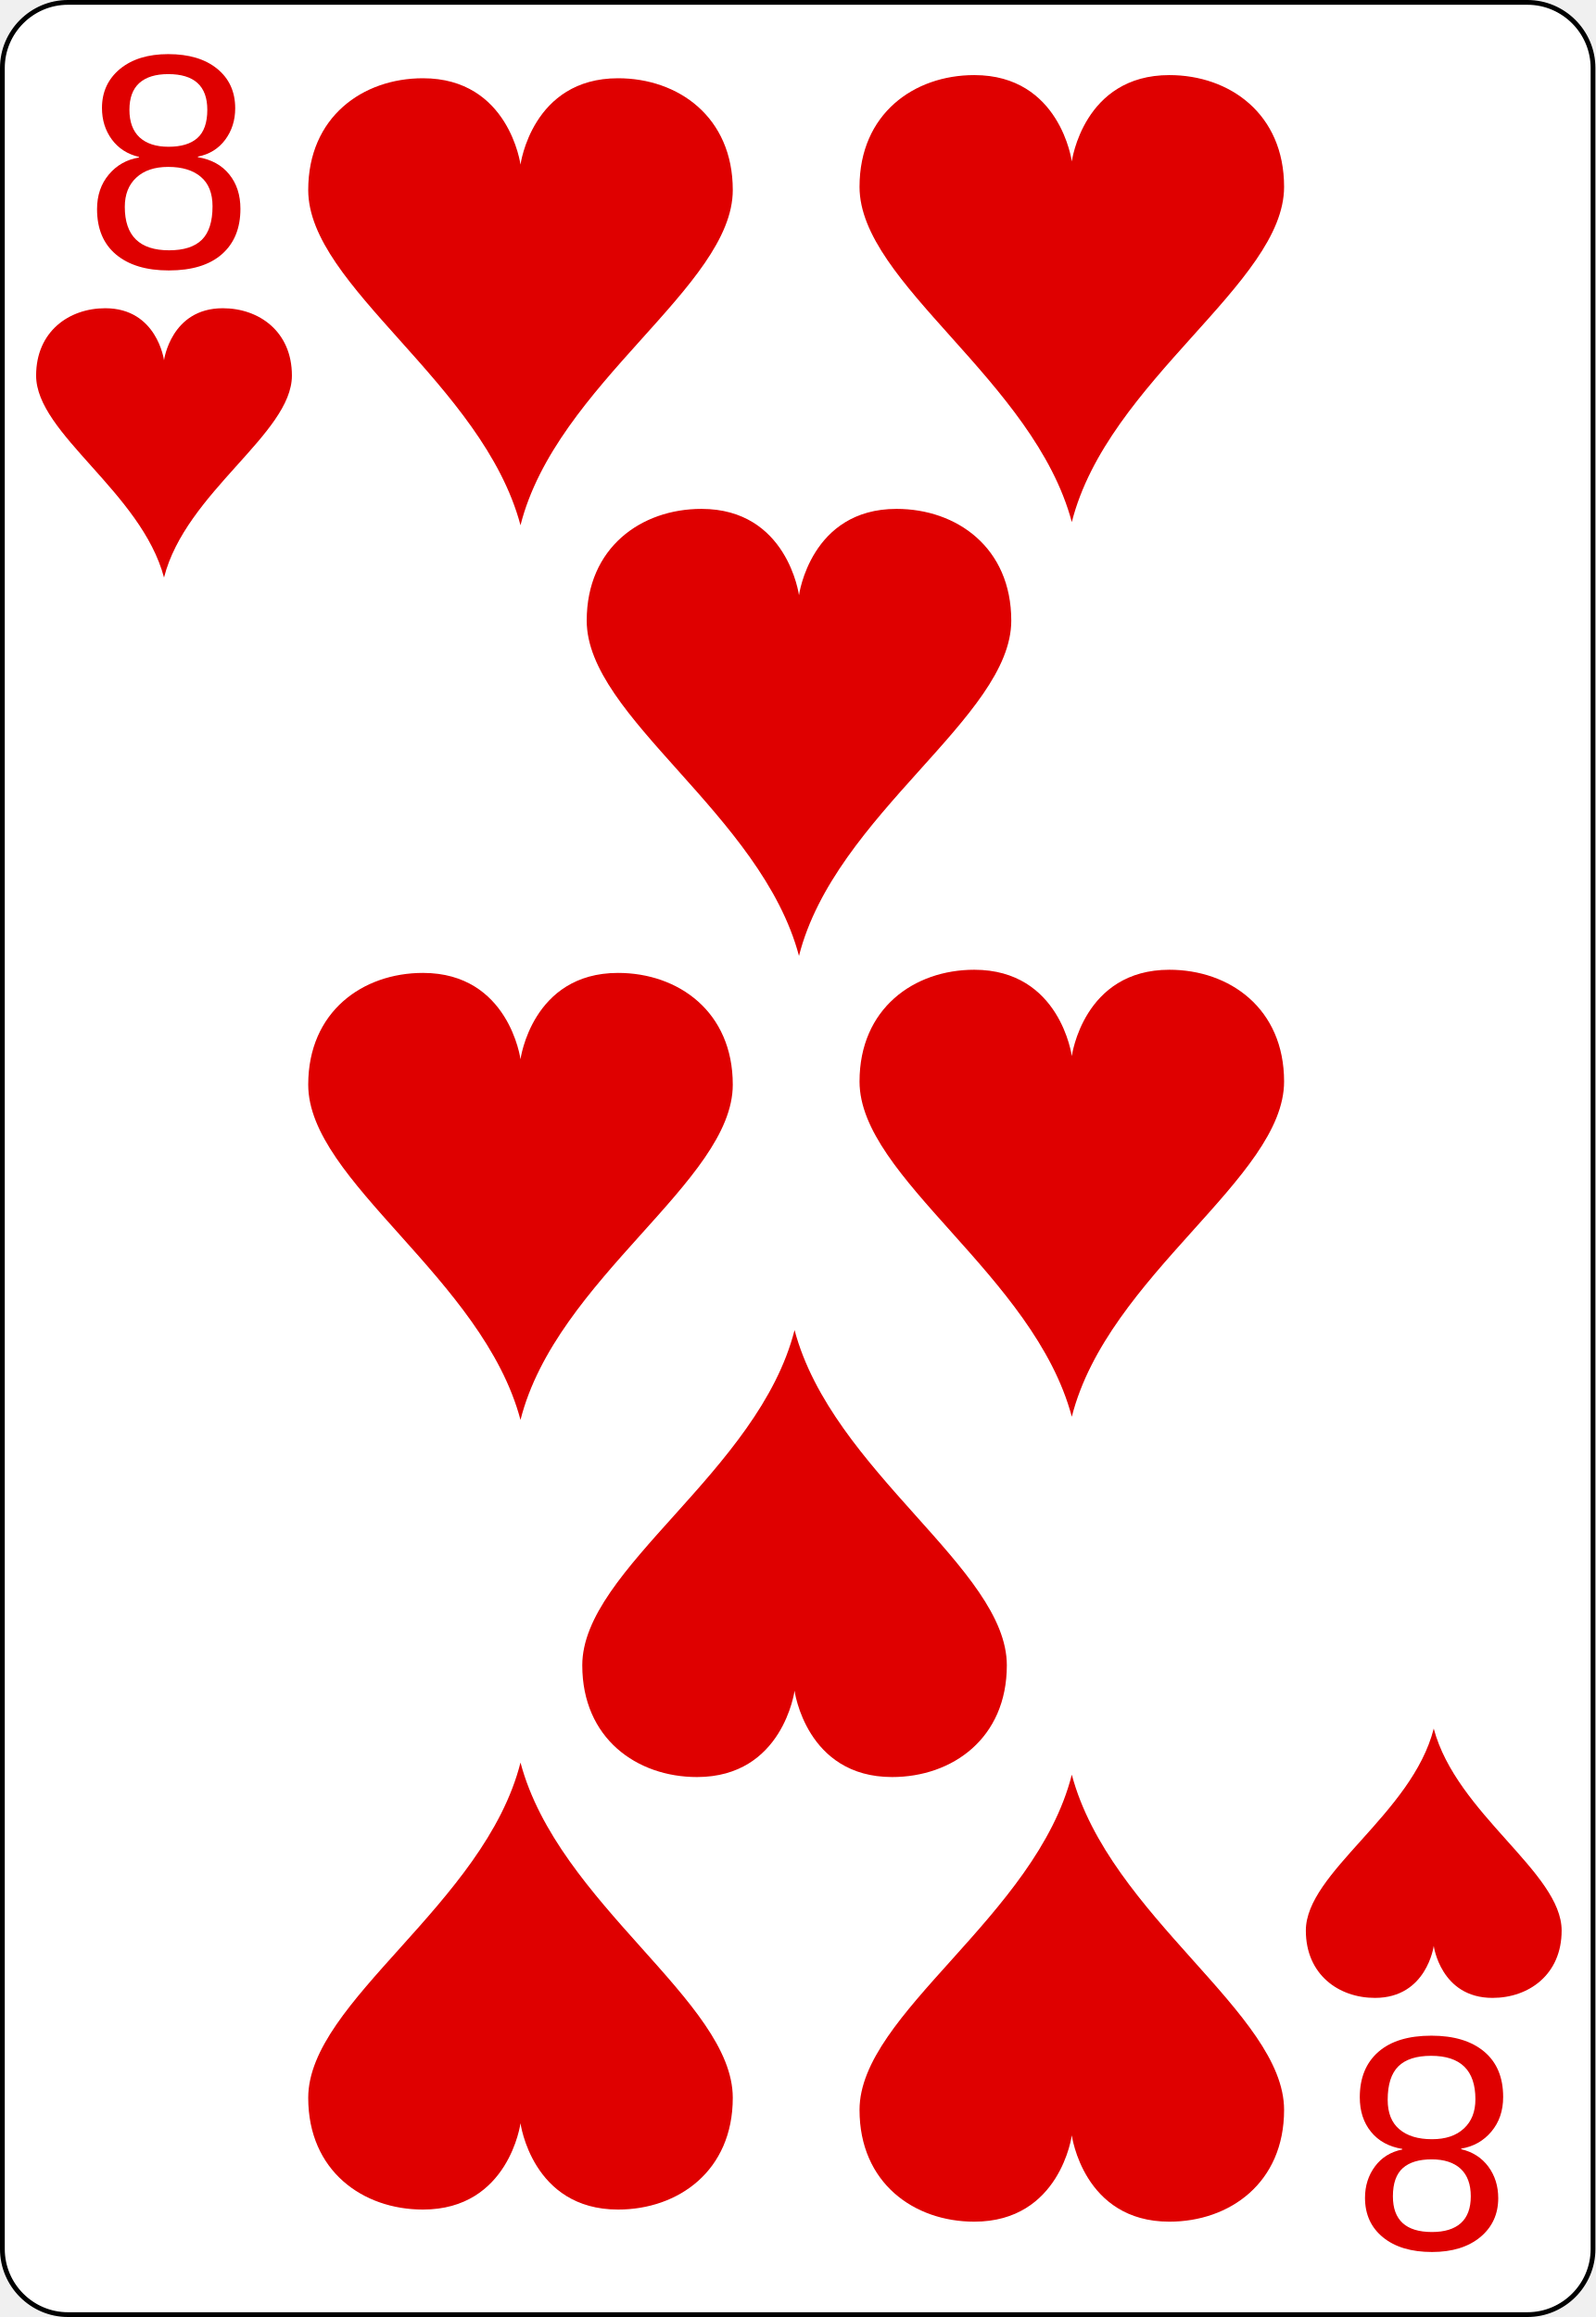
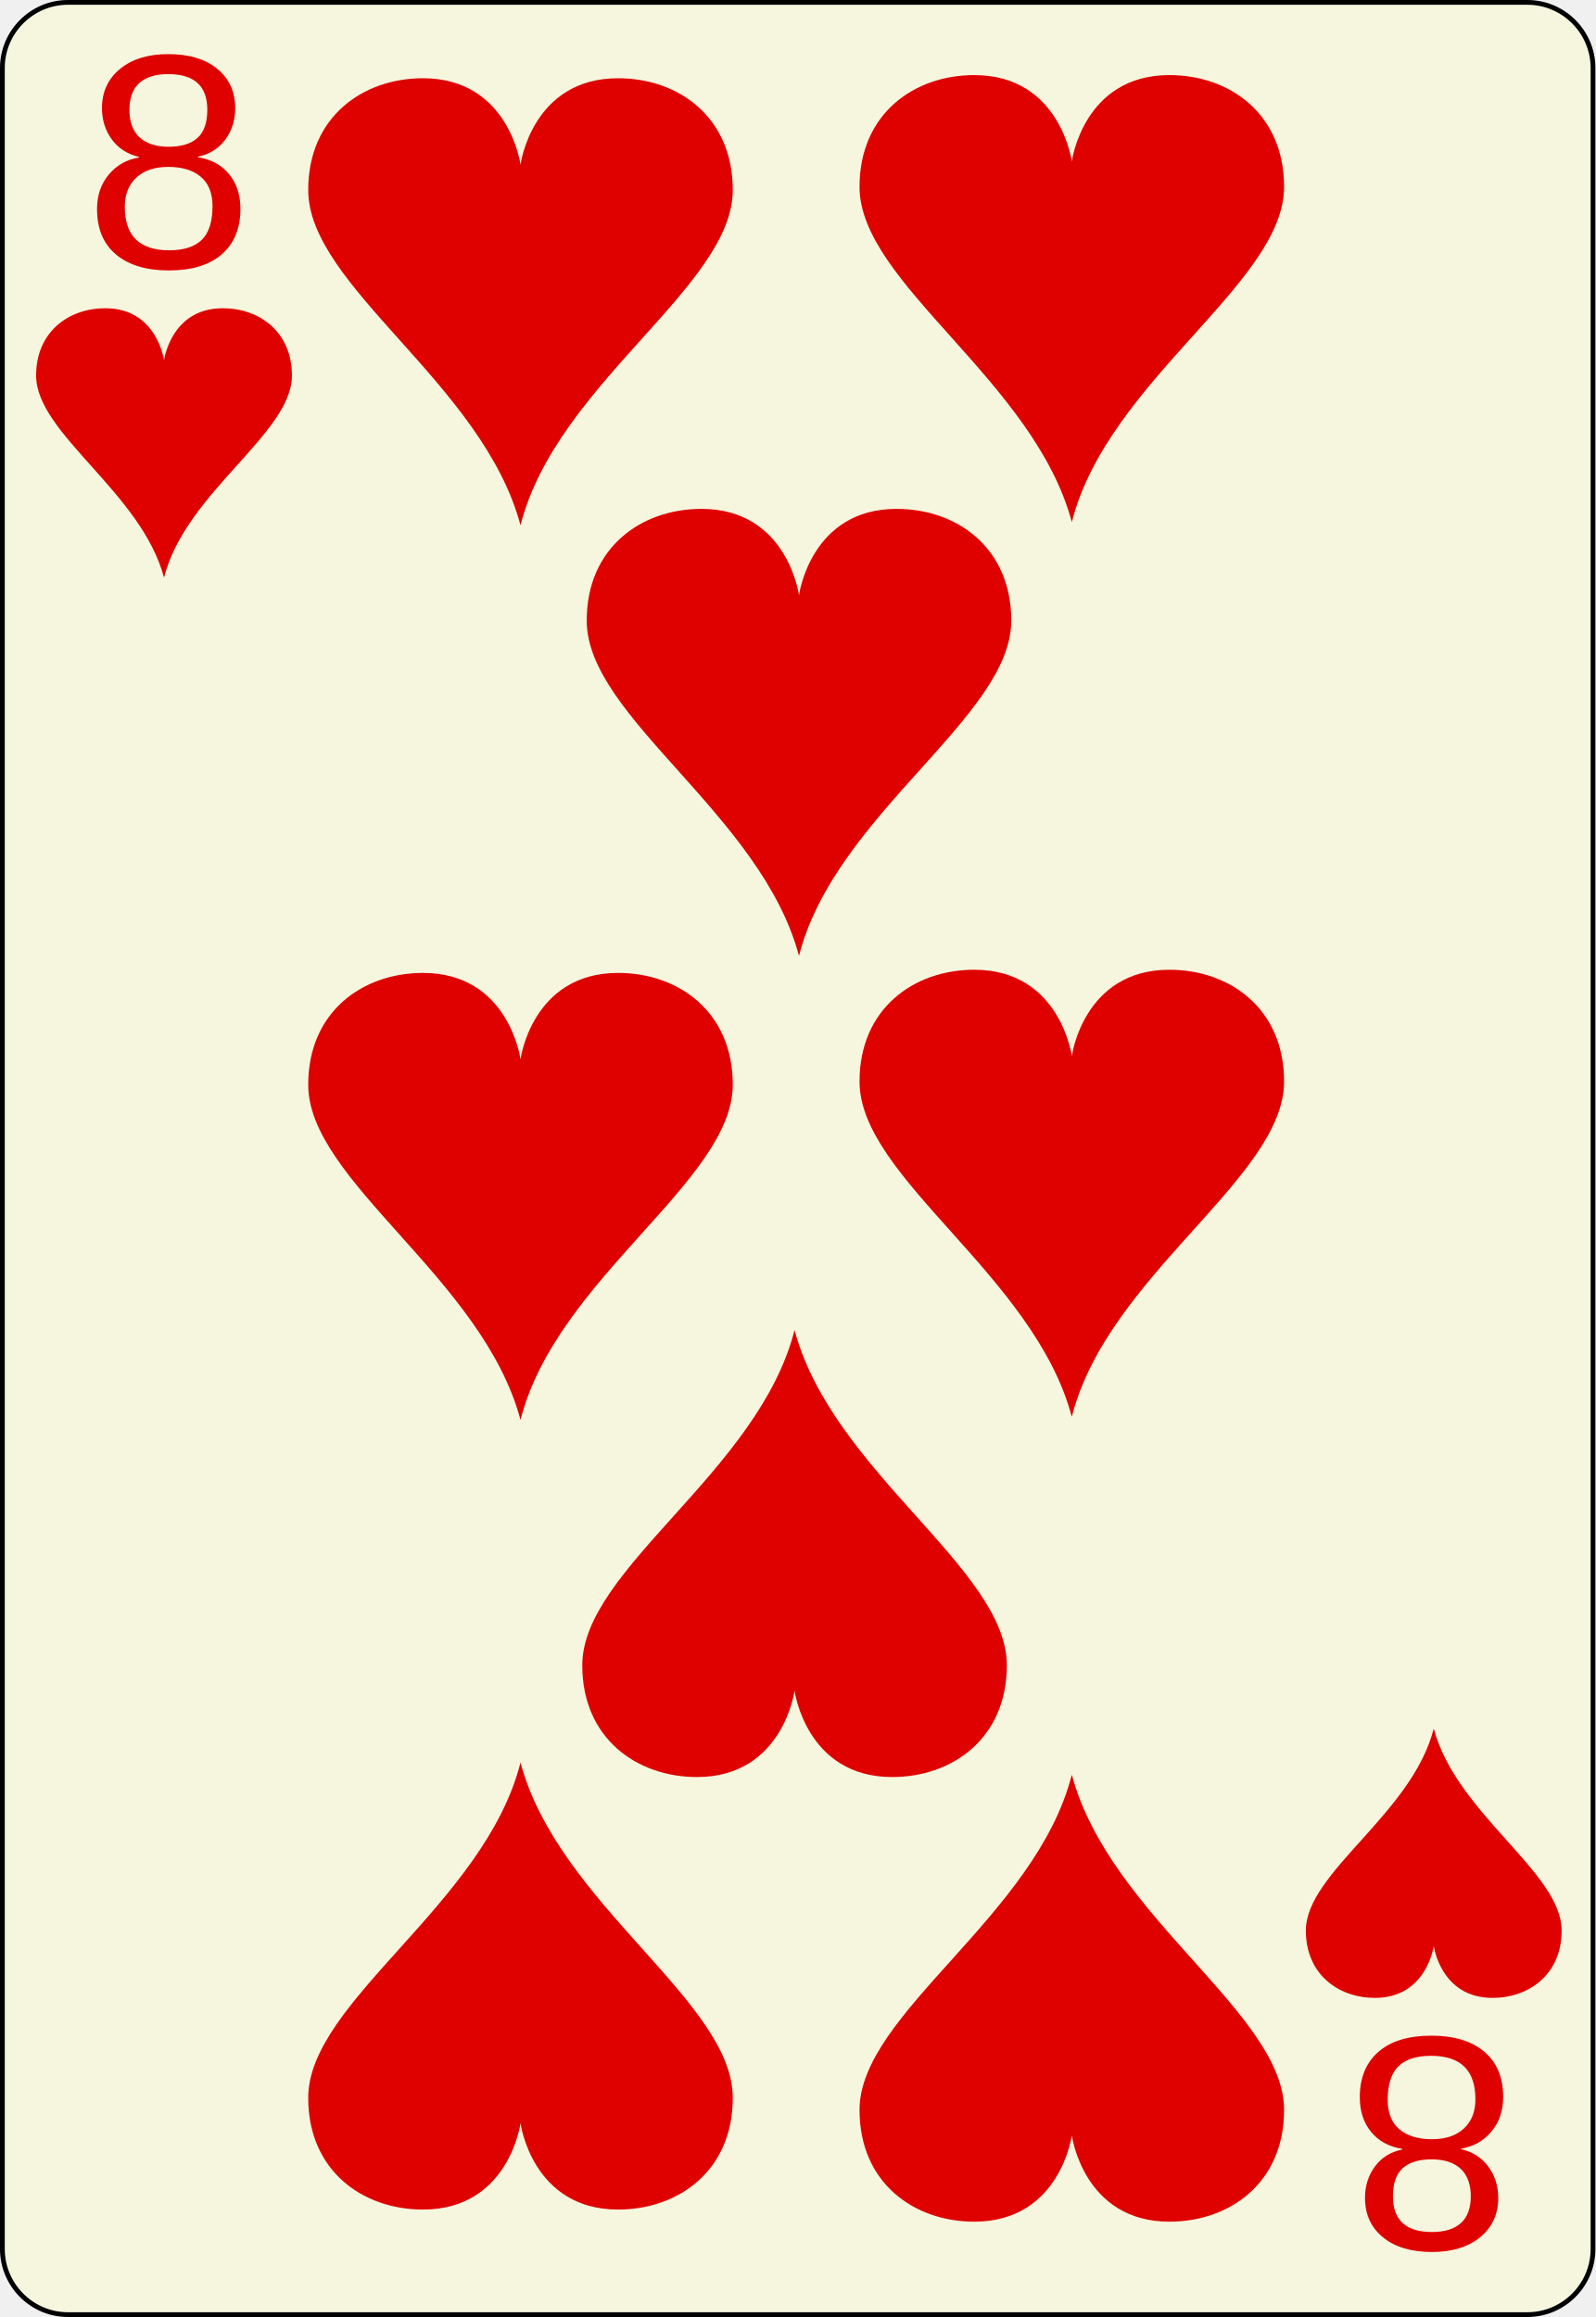
<svg xmlns="http://www.w3.org/2000/svg" xmlns:xlink="http://www.w3.org/1999/xlink" width="167.087pt" height="242.667pt" viewBox="0 0 167.087 242.667" xml:space="preserve" id="svg2" version="1.1">
  <defs id="defs41">
    <radialGradient xlink:href="#linearGradient3773" id="radialGradient3781" cx="-0.158" cy="-8.835" fx="-0.158" fy="-8.835" r="8" gradientTransform="matrix(-1.584269,-0.02349808,0.03071979,-2.477574,-0.2485638,-26.71351)" gradientUnits="userSpaceOnUse" />
    <linearGradient id="linearGradient3773">
      <stop style="stop-color:#000000;stop-opacity:1;" offset="0" id="stop3775" />
      <stop style="stop-color:#000000;stop-opacity:0.649;" offset="1" id="stop3777" />
    </linearGradient>
    <radialGradient xlink:href="#linearGradient3773" id="radialGradient3957" cx="-0.158" cy="-8.835" fx="-0.158" fy="-8.835" r="8" gradientTransform="matrix(-1.584269,-0.02349808,0.03071979,-2.477574,-0.2485638,-26.71351)" gradientUnits="userSpaceOnUse" />
    <linearGradient id="linearGradient3959">
      <stop style="stop-color:#000000;stop-opacity:1;" offset="0" id="stop3961" />
      <stop style="stop-color:#000000;stop-opacity:0.649;" offset="1" id="stop3963" />
    </linearGradient>
    <radialGradient r="81.903" fy="509.476" fx="168.025" cy="509.476" cx="168.025" gradientTransform="matrix(1.25656,-0.7774064,0.3366382,0.5361257,-221.2021,359.2426)" gradientUnits="userSpaceOnUse" id="radialGradient3975" xlink:href="#linearGradient3784-4" />
    <linearGradient id="linearGradient3784-4">
-       <stop style="stop-color:#ffffff;stop-opacity:0.435;" offset="0" id="stop3786-8" />
+       <stop style="stop-color:#F6F6DE;stop-opacity:0.435;" offset="0" id="stop3786-8" />
      <stop style="stop-color:#000000;stop-opacity:0;" offset="1" id="stop3788-6" />
    </linearGradient>
    <radialGradient xlink:href="#linearGradient3784-4-5" id="radialGradient3929" gradientUnits="userSpaceOnUse" gradientTransform="matrix(1.25656,-0.7774064,0.3366382,0.5361257,-221.2021,359.2426)" cx="168.025" cy="509.476" fx="168.025" fy="509.476" r="81.903" />
    <linearGradient id="linearGradient3784-4-5">
-       <stop style="stop-color:#ffffff;stop-opacity:0.489;" offset="0" id="stop3786-8-0" />
+       <stop style="stop-color:#F6F6DE;stop-opacity:0.489;" offset="0" id="stop3786-8-0" />
      <stop style="stop-color:#000000;stop-opacity:0;" offset="1" id="stop3788-6-3" />
    </linearGradient>
    <radialGradient xlink:href="#linearGradient3784-4-1" id="radialGradient3927" gradientUnits="userSpaceOnUse" gradientTransform="matrix(1.25656,-0.7774064,0.3366382,0.5361257,-221.2021,359.2426)" cx="168.025" cy="509.476" fx="168.025" fy="509.476" r="81.903" />
    <linearGradient id="linearGradient3784-4-1">
-       <stop style="stop-color:#ffffff;stop-opacity:0.237;" offset="0" id="stop3786-8-03" />
+       <stop style="stop-color:#F6F6DE;stop-opacity:0.237;" offset="0" id="stop3786-8-03" />
      <stop style="stop-color:#000000;stop-opacity:0;" offset="1" id="stop3788-6-6" />
    </linearGradient>
    <radialGradient xlink:href="#linearGradient3768" id="radialGradient3776" cx="-0.206" cy="-4.579" fx="-0.206" fy="-4.579" r="8" gradientTransform="matrix(-1,0,0,-1.720176,-0.4120407,-13.02719)" gradientUnits="userSpaceOnUse" />
    <linearGradient id="linearGradient3768">
      <stop style="stop-color:#df0000;stop-opacity:1;" offset="0" id="stop3770" />
      <stop style="stop-color:#df0000;stop-opacity:0.672;" offset="1" id="stop3772" />
    </linearGradient>
    <radialGradient r="81.903" fy="511.223" fx="171.487" cy="511.223" cx="171.487" gradientTransform="matrix(1.152989,-0.6739155,0.3948202,0.6754904,-233.6326,270.4008)" gradientUnits="userSpaceOnUse" id="radialGradient4013" xlink:href="#linearGradient3784-4-6" />
    <linearGradient id="linearGradient3784-4-6">
-       <stop style="stop-color:#ffffff;stop-opacity:0.313;" offset="0" id="stop3786-8-8" />
+       <stop style="stop-color:#F6F6DE;stop-opacity:0.313;" offset="0" id="stop3786-8-8" />
      <stop style="stop-color:#000000;stop-opacity:0;" offset="1" id="stop3788-6-8" />
    </linearGradient>
    <radialGradient r="81.903" fy="492.632" fx="159.354" cy="492.632" cx="159.354" gradientTransform="matrix(1.089478,-0.715138,0.4464527,0.6562658,-244.9333,290.9185)" gradientUnits="userSpaceOnUse" id="radialGradient4013-8" xlink:href="#linearGradient3784-4-2" />
    <linearGradient id="linearGradient3784-4-2">
-       <stop style="stop-color:#ffffff;stop-opacity:0.29;" offset="0" id="stop3786-8-1" />
+       <stop style="stop-color:#F6F6DE;stop-opacity:0.29;" offset="0" id="stop3786-8-1" />
      <stop style="stop-color:#000000;stop-opacity:0;" offset="1" id="stop3788-6-5" />
    </linearGradient>
    <radialGradient r="81.903" fy="492.632" fx="159.354" cy="492.632" cx="159.354" gradientTransform="matrix(1.089478,-0.715138,0.4464527,0.6562658,-244.9333,290.9185)" gradientUnits="userSpaceOnUse" id="radialGradient3073" xlink:href="#linearGradient3784-4-2" />
  </defs>
  <g id="Layer_x0020_1" style="fill-rule:nonzero;clip-rule:nonzero;stroke:#000000;stroke-miterlimit:4;">
-     <path style="fill:#FFFFFF;stroke-width:0.5;" d="M166.837,235.548c0,3.777-3.087,6.869-6.871,6.869H7.111c-3.775,0-6.861-3.092-6.861-6.869V7.12C0.25,3.343,3.336,0.25,7.111,0.25h152.855    c3.784,0,6.871,3.093,6.871,6.87v228.428z" id="path5" />
+     <path style="fill:#F6F6DE;stroke-width:0.5;" d="M166.837,235.548c0,3.777-3.087,6.869-6.871,6.869H7.111c-3.775,0-6.861-3.092-6.861-6.869V7.12C0.25,3.343,3.336,0.25,7.111,0.25h152.855    c3.784,0,6.871,3.093,6.871,6.87v228.428z" id="path5" />
    <g style="stroke:none;" id="g7">
      <g id="g9">
				
			</g>
    </g>
    <g id="g15">
			
		</g>
    <g id="g19">
			
		</g>
    <g style="stroke:none;" id="g23">
      <g id="g25">
				
			</g>
    </g>
    <g style="stroke:none;" id="g31">
      <g id="g33">
				
			</g>
    </g>
  </g>
  <text xml:space="preserve" style="font-size:32px;font-style:normal;font-weight:normal;line-height:125%;letter-spacing:0px;word-spacing:0px;fill:#df0000;fill-opacity:1;stroke:none;font-family:Bitstream Vera Sans" x="8.775" y="28.013" id="text3788">
    <tspan id="tspan3790" x="8.775" y="28.013" style="font-style:normal;font-variant:normal;font-weight:normal;font-stretch:normal;fill:#df0000;fill-opacity:1;font-family:Arial;-inkscape-font-specification:Arial">8</tspan>
  </text>
  <g transform="matrix(1.674307,0,0,1.566992,17.17751,46.38532)" id="layer1-9-6" style="fill:#df0000;fill-opacity:1">
    <path style="fill:#df0000;fill-opacity:1" id="hl-8" d="M 3.676,-9 C 0.433,-9 0,-5.523 0,-5.523 0,-5.523 -0.433,-9 -3.676,-9 -5.946,-9 -8,-7.441 -8,-4.5 -8,-0.614 -1.421,3.294 0,9 1.352,3.299 8,-0.614 8,-4.5 8,-7.441 5.946,-9 3.676,-9 z" />
  </g>
  <text xml:space="preserve" style="font-size:32px;font-style:normal;font-weight:normal;line-height:125%;letter-spacing:0px;word-spacing:0px;fill:#df0000;fill-opacity:1;stroke:none;font-family:Bitstream Vera Sans" x="-158.818" y="-213.515" id="text3788-4" transform="scale(-1,-1)">
    <tspan id="tspan3790-3" x="-158.818" y="-213.515" style="font-style:normal;font-variant:normal;font-weight:normal;font-stretch:normal;fill:#df0000;fill-opacity:1;font-family:Arial;-inkscape-font-specification:Arial">8</tspan>
  </text>
  <g transform="matrix(-1.674307,0,0,-1.566992,150.156,195.1431)" id="layer1-9-6-5" style="fill:#df0000;fill-opacity:1">
    <path style="fill:#df0000;fill-opacity:1" id="hl-8-1" d="M 3.676,-9 C 0.433,-9 0,-5.523 0,-5.523 0,-5.523 -0.433,-9 -3.676,-9 -5.946,-9 -8,-7.441 -8,-4.5 -8,-0.614 -1.421,3.294 0,9 1.352,3.299 8,-0.614 8,-4.5 8,-7.441 5.946,-9 3.676,-9 z" />
  </g>
  <g transform="matrix(2.779008,0,0,2.600887,54.51227,31.60377)" id="layer1-9-6-8" style="fill:#df0000;fill-opacity:1">
    <path style="fill:#df0000;fill-opacity:1" id="hl-8-8" d="M 3.676,-9 C 0.433,-9 0,-5.523 0,-5.523 0,-5.523 -0.433,-9 -3.676,-9 -5.946,-9 -8,-7.441 -8,-4.5 -8,-0.614 -1.421,3.294 0,9 1.352,3.299 8,-0.614 8,-4.5 8,-7.441 5.946,-9 3.676,-9 z" />
  </g>
  <g transform="matrix(-2.779008,0,0,-2.600887,54.51227,208.0062)" id="layer1-9-6-8-9" style="fill:#df0000;fill-opacity:1">
    <path style="fill:#df0000;fill-opacity:1" id="hl-8-8-5" d="M 3.676,-9 C 0.433,-9 0,-5.523 0,-5.523 0,-5.523 -0.433,-9 -3.676,-9 -5.946,-9 -8,-7.441 -8,-4.5 -8,-0.614 -1.421,3.294 0,9 1.352,3.299 8,-0.614 8,-4.5 8,-7.441 5.946,-9 3.676,-9 z" />
  </g>
  <g transform="matrix(2.779008,0,0,2.600887,54.51227,125.3046)" id="layer1-9-6-8-8" style="fill:#df0000;fill-opacity:1">
    <path style="fill:#df0000;fill-opacity:1" id="hl-8-8-8" d="M 3.676,-9 C 0.433,-9 0,-5.523 0,-5.523 0,-5.523 -0.433,-9 -3.676,-9 -5.946,-9 -8,-7.441 -8,-4.5 -8,-0.614 -1.421,3.294 0,9 1.352,3.299 8,-0.614 8,-4.5 8,-7.441 5.946,-9 3.676,-9 z" />
  </g>
  <g transform="matrix(2.779008,0,0,2.600887,112.2504,31.27278)" id="layer1-9-6-8-88" style="fill:#df0000;fill-opacity:1">
    <path style="fill:#df0000;fill-opacity:1" id="hl-8-8-4" d="M 3.676,-9 C 0.433,-9 0,-5.523 0,-5.523 0,-5.523 -0.433,-9 -3.676,-9 -5.946,-9 -8,-7.441 -8,-4.5 -8,-0.614 -1.421,3.294 0,9 1.352,3.299 8,-0.614 8,-4.5 8,-7.441 5.946,-9 3.676,-9 z" />
  </g>
  <g transform="matrix(-2.779008,0,0,-2.600887,112.2504,209.2752)" id="layer1-9-6-8-9-3" style="fill:#df0000;fill-opacity:1">
    <path style="fill:#df0000;fill-opacity:1" id="hl-8-8-5-1" d="M 3.676,-9 C 0.433,-9 0,-5.523 0,-5.523 0,-5.523 -0.433,-9 -3.676,-9 -5.946,-9 -8,-7.441 -8,-4.5 -8,-0.614 -1.421,3.294 0,9 1.352,3.299 8,-0.614 8,-4.5 8,-7.441 5.946,-9 3.676,-9 z" />
  </g>
  <g transform="matrix(2.779008,0,0,2.600887,112.2504,124.9736)" id="layer1-9-6-8-8-4" style="fill:#df0000;fill-opacity:1">
    <path style="fill:#df0000;fill-opacity:1" id="hl-8-8-8-9" d="M 3.676,-9 C 0.433,-9 0,-5.523 0,-5.523 0,-5.523 -0.433,-9 -3.676,-9 -5.946,-9 -8,-7.441 -8,-4.5 -8,-0.614 -1.421,3.294 0,9 1.352,3.299 8,-0.614 8,-4.5 8,-7.441 5.946,-9 3.676,-9 z" />
  </g>
  <g transform="matrix(2.779008,0,0,2.600887,83.67827,76.70508)" id="layer1-9-6-8-884" style="fill:#df0000;fill-opacity:1">
    <path style="fill:#df0000;fill-opacity:1" id="hl-8-8-3" d="M 3.676,-9 C 0.433,-9 0,-5.523 0,-5.523 0,-5.523 -0.433,-9 -3.676,-9 -5.946,-9 -8,-7.441 -8,-4.5 -8,-0.614 -1.421,3.294 0,9 1.352,3.299 8,-0.614 8,-4.5 8,-7.441 5.946,-9 3.676,-9 z" />
  </g>
  <g transform="matrix(-2.779008,0,0,-2.600887,83.2134,162.7078)" id="layer1-9-6-8-884-8" style="fill:#df0000;fill-opacity:1">
    <path style="fill:#df0000;fill-opacity:1" id="hl-8-8-3-8" d="M 3.676,-9 C 0.433,-9 0,-5.523 0,-5.523 0,-5.523 -0.433,-9 -3.676,-9 -5.946,-9 -8,-7.441 -8,-4.5 -8,-0.614 -1.421,3.294 0,9 1.352,3.299 8,-0.614 8,-4.5 8,-7.441 5.946,-9 3.676,-9 z" />
  </g>
</svg>
